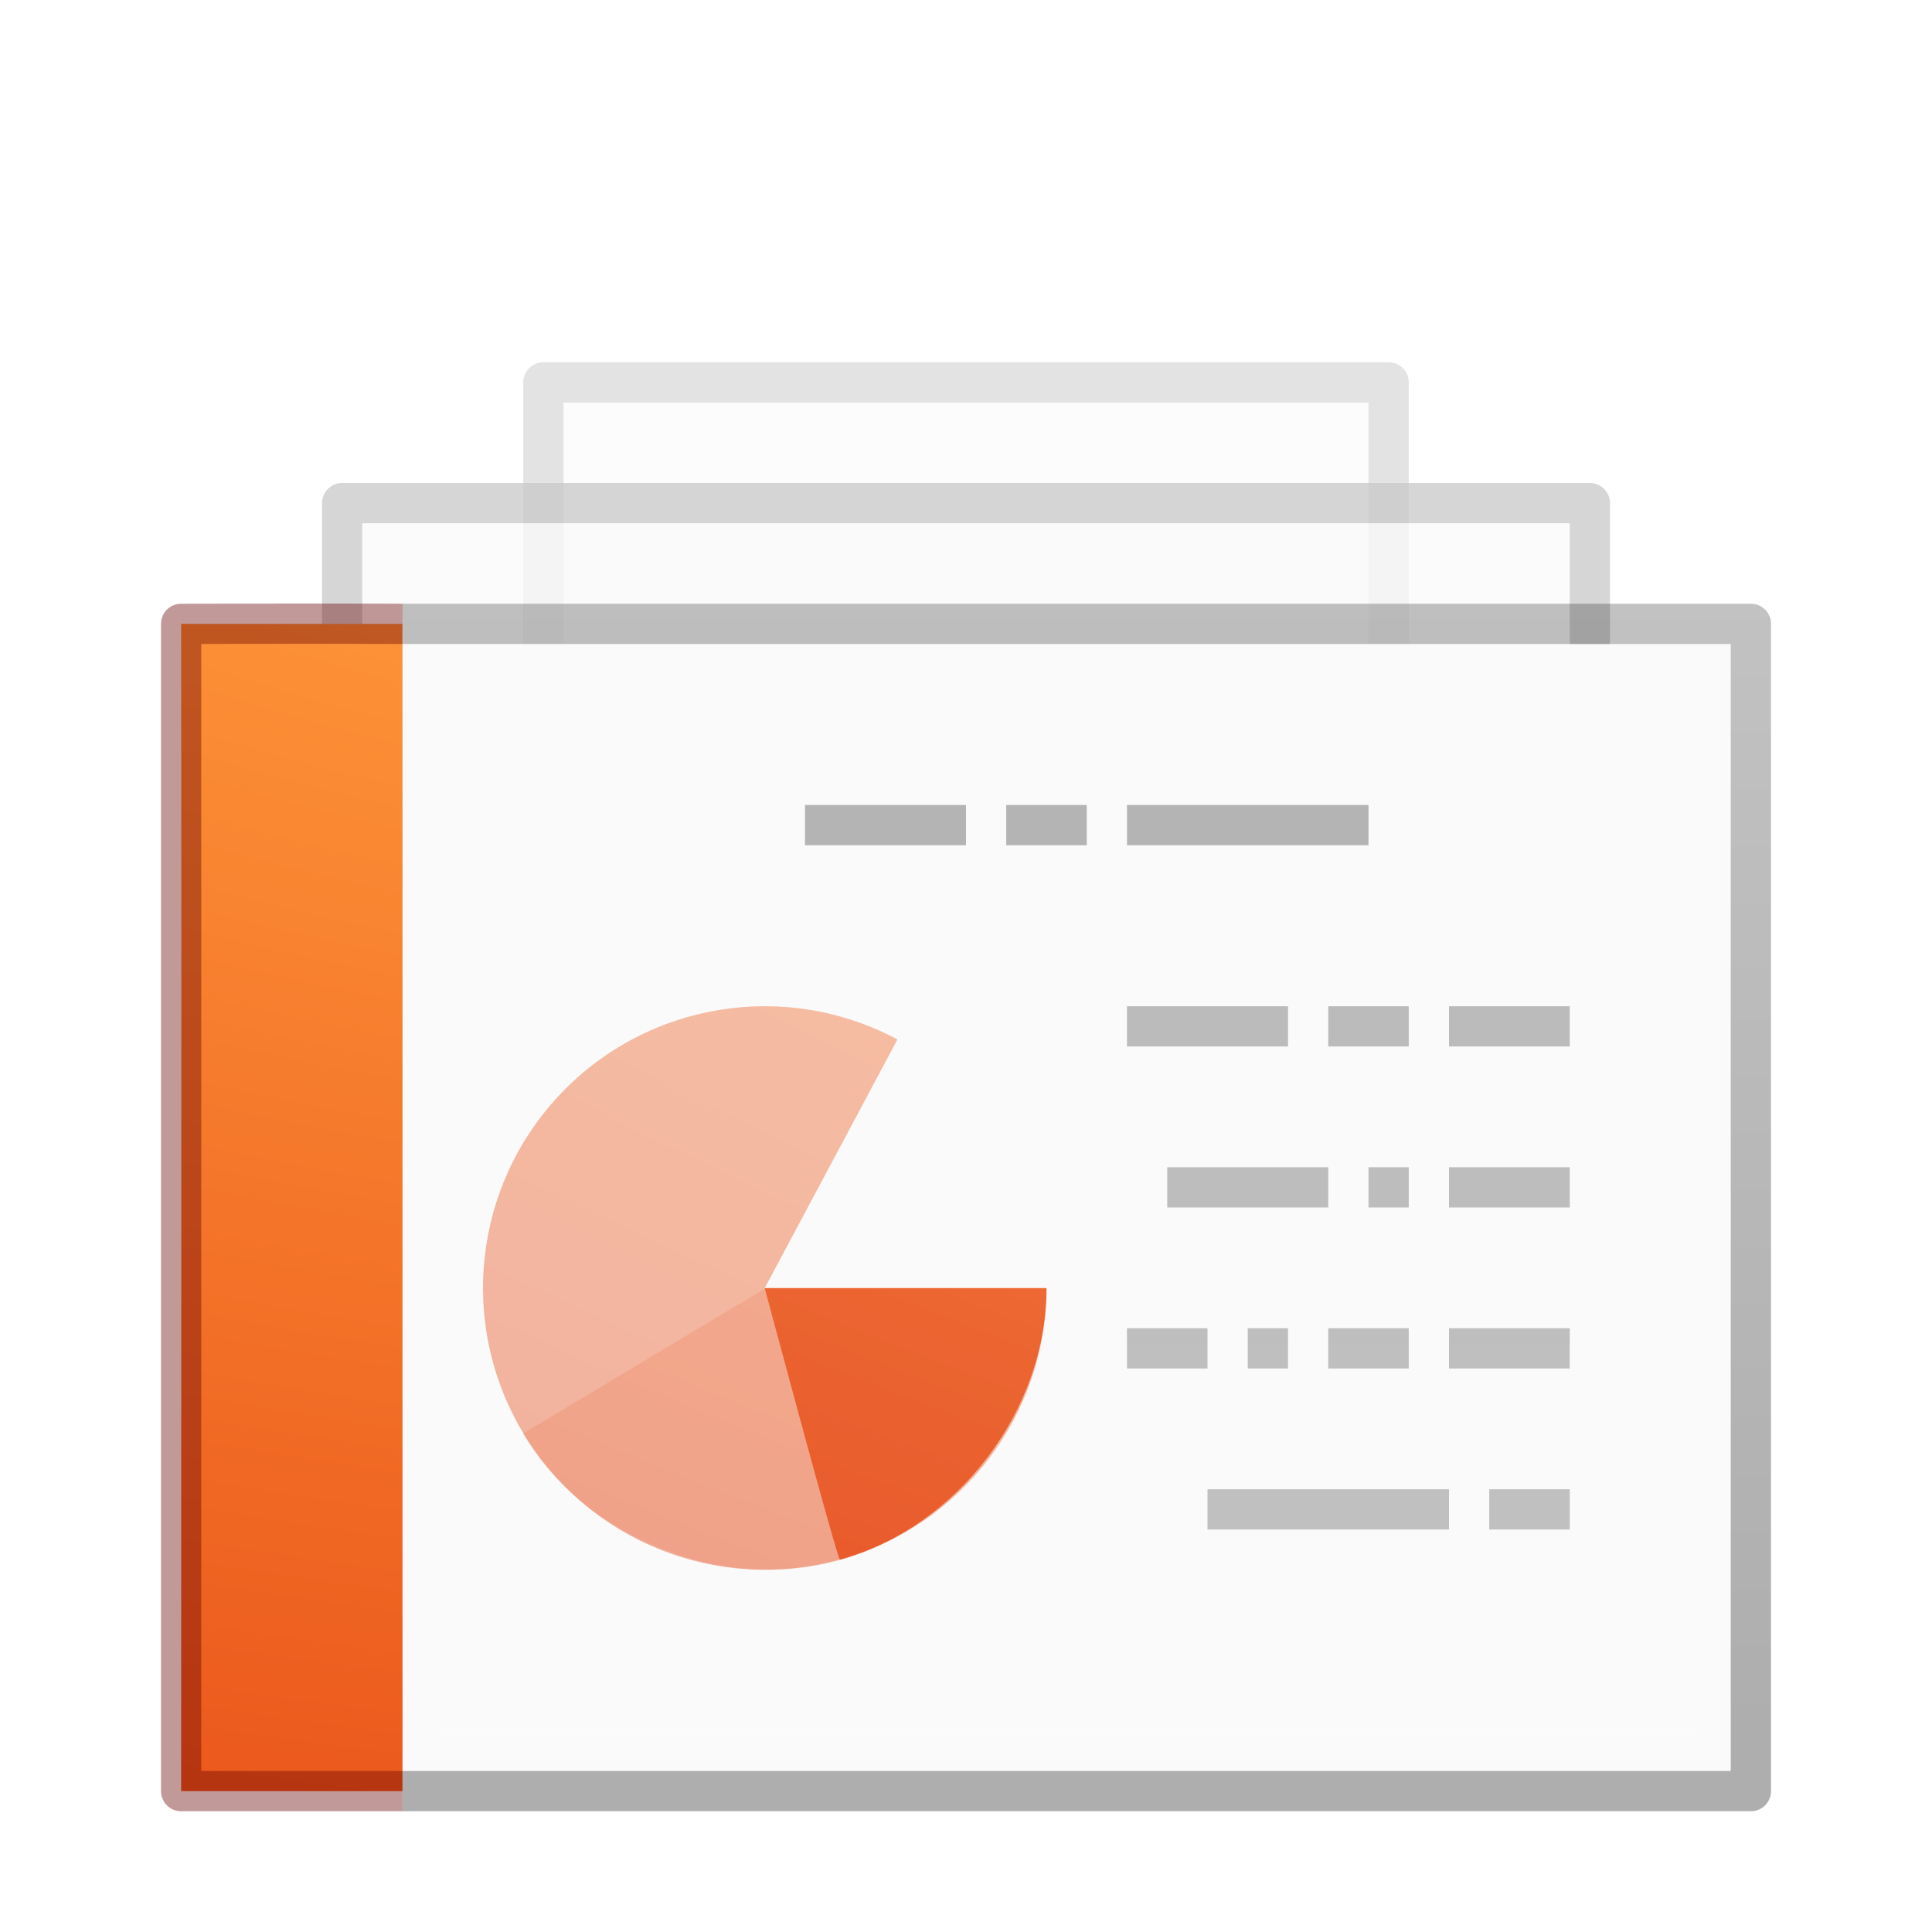
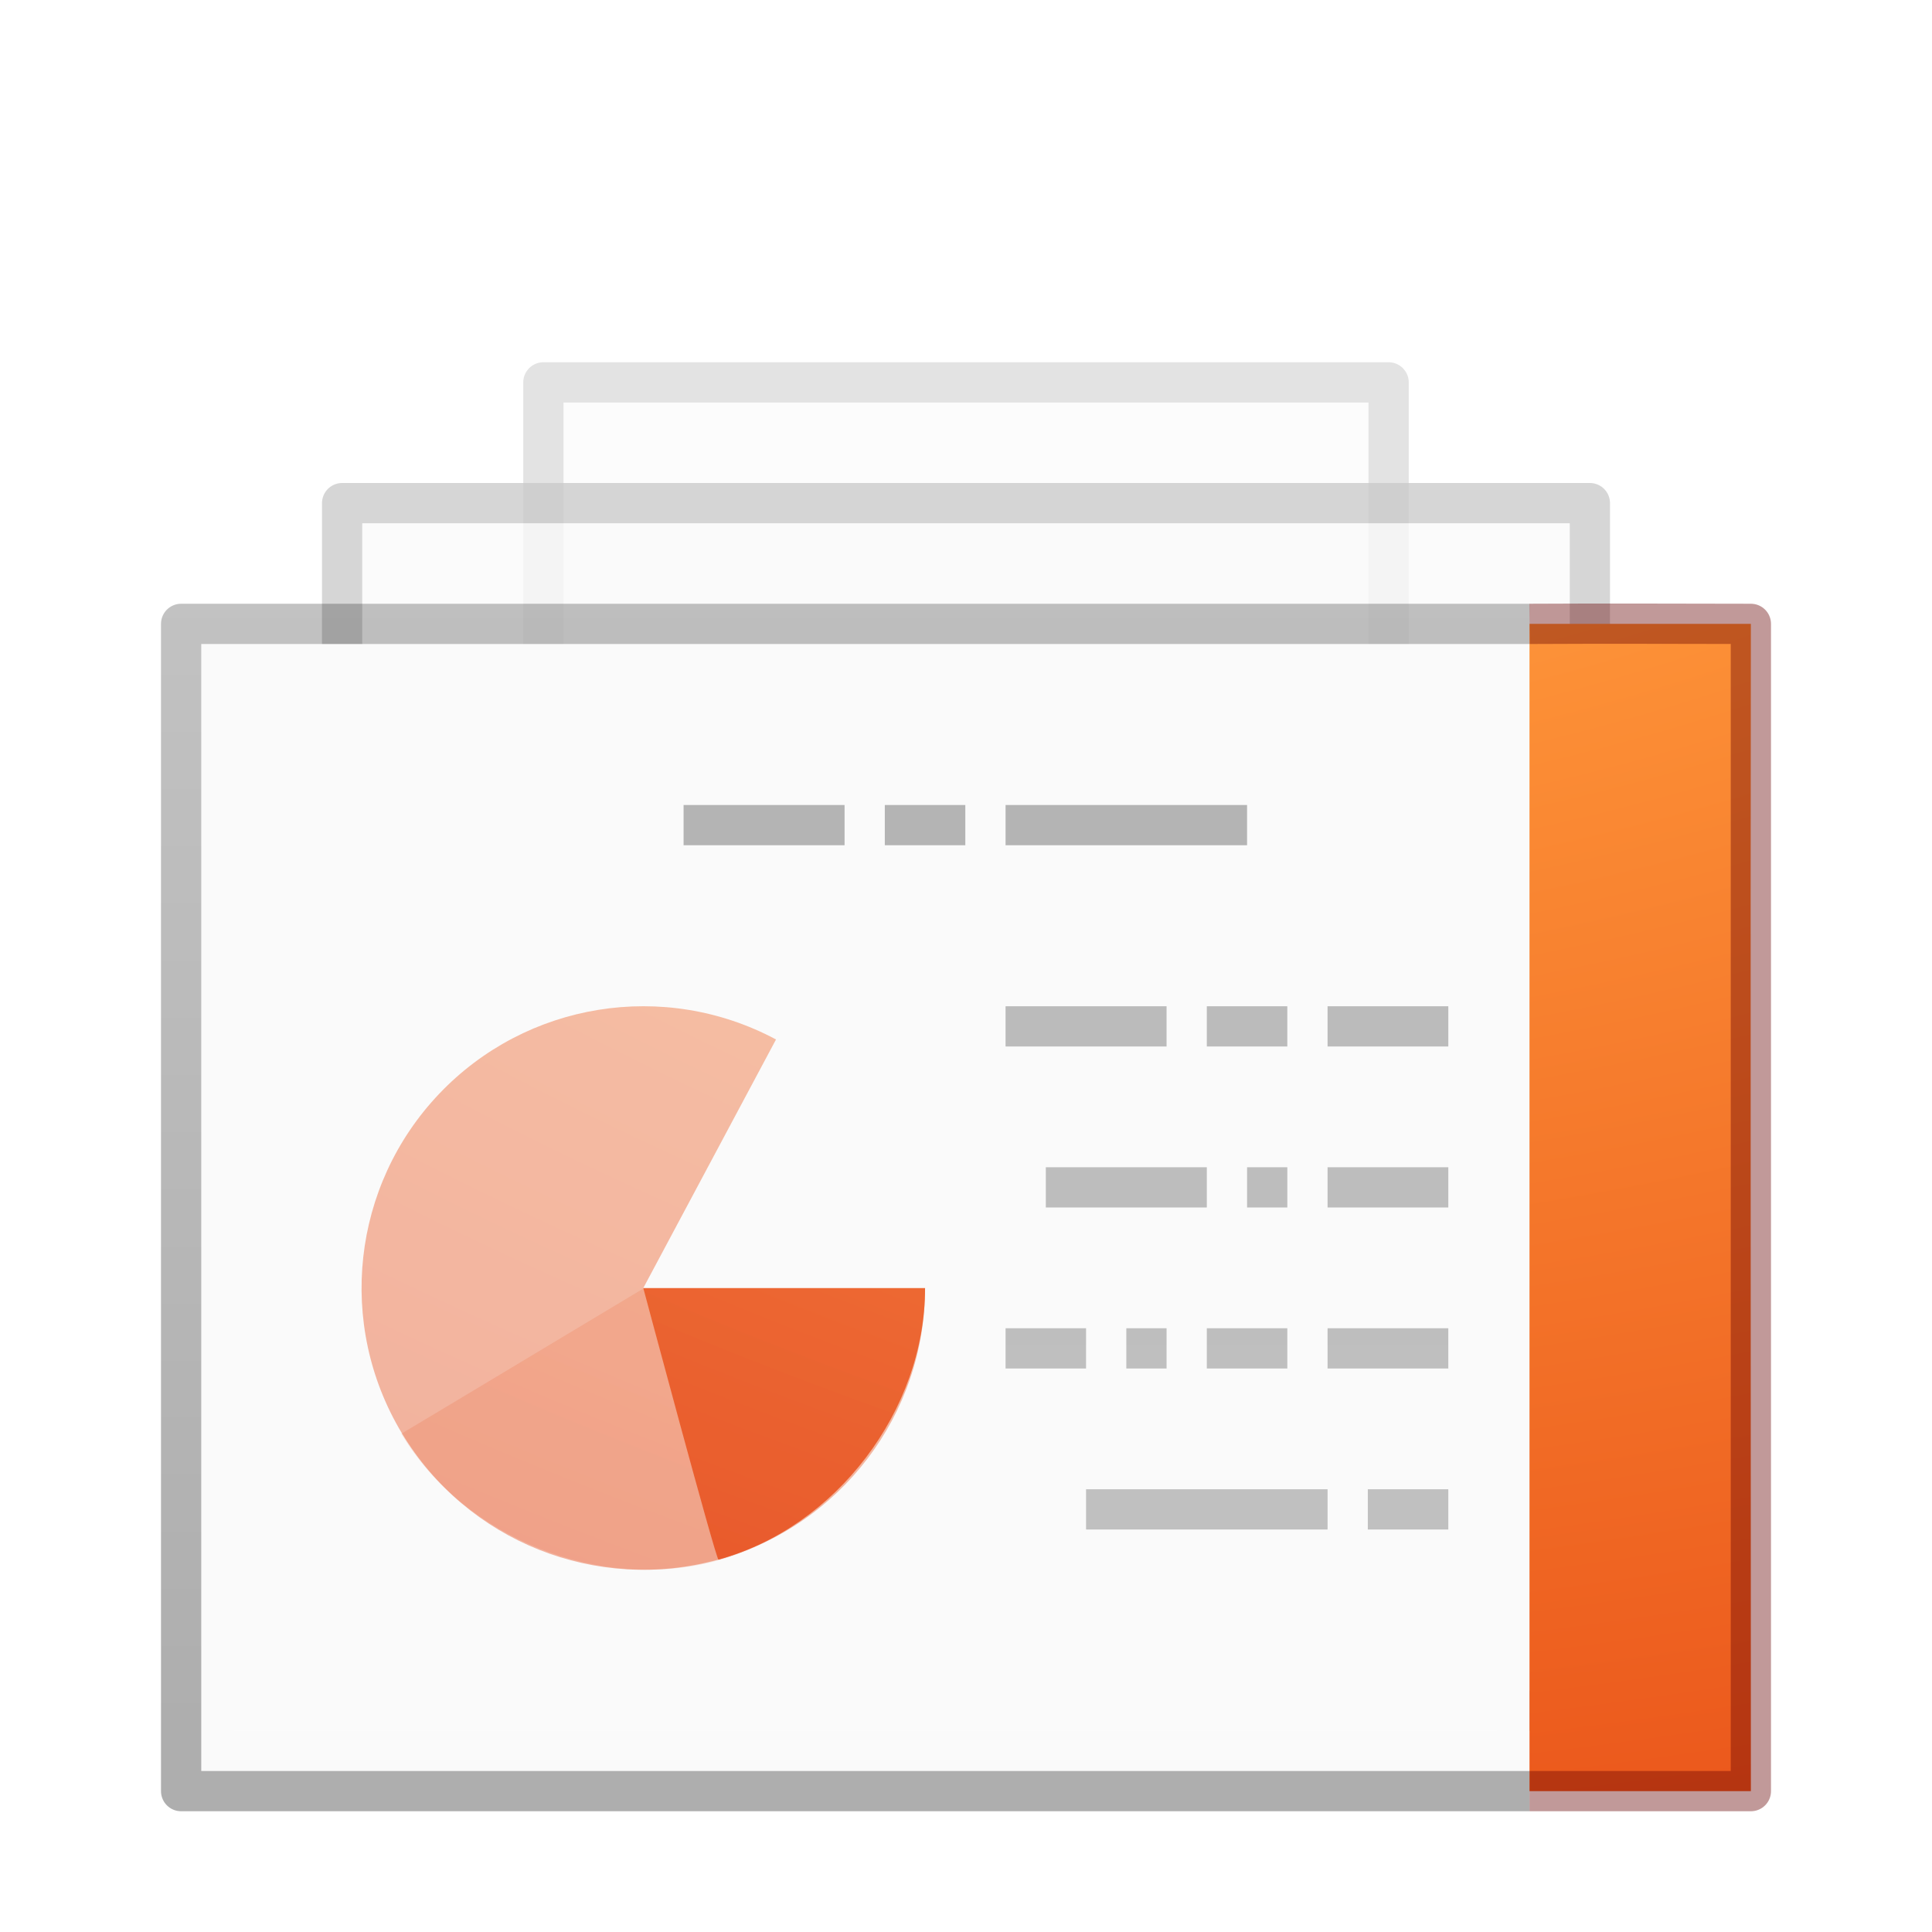
<svg xmlns="http://www.w3.org/2000/svg" xmlns:xlink="http://www.w3.org/1999/xlink" version="1.1" width="48" height="48" id="svg4954">
  <defs id="defs4956">
    <linearGradient x1="-51.786" y1="41.798" x2="-51.786" y2="17.555" id="linearGradient6319-8-6-9-3" xlink:href="#linearGradient3104-9-7-3-9-2-6-2" gradientUnits="userSpaceOnUse" gradientTransform="matrix(1.301867,0,0,1.007663,86.78683,-3.504576)" />
    <linearGradient id="linearGradient3104-9-7-3-9-2-6-2">
      <stop id="stop3106-1-5-9-3-1-7-1" style="stop-color:#aaaaaa;stop-opacity:1" offset="0" />
      <stop id="stop3108-1-5-5-7-2-4-5" style="stop-color:#c8c8c8;stop-opacity:1" offset="1" />
    </linearGradient>
    <linearGradient x1="-51.786" y1="41.798" x2="-51.786" y2="17.555" id="linearGradient6769-8" xlink:href="#linearGradient3104-9-7-3-9-6" gradientUnits="userSpaceOnUse" gradientTransform="matrix(1.083267,0,0,1.045345,76.20534,0.2357197)" />
    <linearGradient id="linearGradient3104-9-7-3-9-6">
      <stop id="stop3106-1-5-9-3-2" style="stop-color:#aaaaaa;stop-opacity:1" offset="0" />
      <stop id="stop3108-1-5-5-7-4" style="stop-color:#c8c8c8;stop-opacity:1" offset="1" />
    </linearGradient>
    <linearGradient id="linearGradient3104-5">
      <stop id="stop3106-9" style="stop-color:#aaaaaa;stop-opacity:1" offset="0" />
      <stop id="stop3108-9" style="stop-color:#c8c8c8;stop-opacity:1" offset="1" />
    </linearGradient>
-     <linearGradient x1="22.004" y1="63.218" x2="22.004" y2="25.647" id="linearGradient3091" xlink:href="#linearGradient3104-5" gradientUnits="userSpaceOnUse" gradientTransform="matrix(-1.339418,0,0,-1.98263,57.35433,107.8629)" />
-     <linearGradient y2="2.906" x2="-51.786" y1="50.786" x1="-51.786" gradientTransform="matrix(0.9320389,0,0,0.5897016,64.1155,13.20806)" gradientUnits="userSpaceOnUse" id="linearGradient4420" xlink:href="#linearGradient3104-6-6-1" />
+     <linearGradient x1="22.004" y1="63.218" x2="22.004" y2="25.647" id="linearGradient3091" xlink:href="#linearGradient3104-5" gradientUnits="userSpaceOnUse" gradientTransform="matrix(-1.339418,0,0,-1.98263,54.33733,107.8629)" />
+     <linearGradient y2="2.906" x2="-51.786" y1="50.786" x1="-51.786" gradientTransform="matrix(-0.9320389,0,0,0.5897016,-16.11554,13.20806)" gradientUnits="userSpaceOnUse" id="linearGradient4420" xlink:href="#linearGradient3104-6-6-1" />
    <linearGradient id="linearGradient3104-6-6-1">
      <stop offset="0" style="stop-color:#000000;stop-opacity:0.318" id="stop3106-3-2" />
      <stop offset="1" style="stop-color:#000000;stop-opacity:0.24" id="stop3108-9-8-3" />
    </linearGradient>
-     <radialGradient r="12.672" fy="9.957" fx="6.2" cy="9.957" cx="6.73" gradientTransform="matrix(0,7.153431,-12.55688,0,151.991,-49.88507)" gradientUnits="userSpaceOnUse" id="radialGradient4173-5-5" xlink:href="#linearGradient2867-449-88-871-390-598-476-591-434-148-57-177-8-3-3-6-4-8-8-8-2-8-9" />
+     <radialGradient r="12.672" fy="9.957" fx="6.2" cy="9.957" cx="6.73" gradientTransform="matrix(0,7.153431,12.55688,0,-103.9911,-49.88507)" gradientUnits="userSpaceOnUse" id="radialGradient4173-5-5" xlink:href="#linearGradient2867-449-88-871-390-598-476-591-434-148-57-177-8-3-3-6-4-8-8-8-2-8-9" />
    <linearGradient id="linearGradient2867-449-88-871-390-598-476-591-434-148-57-177-8-3-3-6-4-8-8-8-2-8-9">
      <stop offset="0" style="stop-color:#ffcd7d;stop-opacity:1" id="stop3750-1-0-7-6-6-1-3-9-9-0-2" />
      <stop offset="0.262" style="stop-color:#fc8f36;stop-opacity:1" id="stop3752-3-7-4-0-32-8-923-0-7-8-8" />
      <stop offset="0.705" style="stop-color:#e23a0e;stop-opacity:1" id="stop3754-1-8-5-2-7-6-7-1-8-0-9" />
      <stop offset="1" style="stop-color:#ac441f;stop-opacity:1" id="stop3756-1-6-2-6-6-1-96-6-1-1-0" />
    </linearGradient>
-     <radialGradient xlink:href="#linearGradient2867-449-88-871-390-598-476-591-434-148-57-177-8-3-3-6-4-8-8-8-2-8-9" id="radialGradient4304" gradientUnits="userSpaceOnUse" gradientTransform="matrix(0,7.153431,-12.55688,0,199.4326,-56.20181)" cx="6.73" cy="9.957" fx="6.2" fy="9.957" r="12.672" />
-     <radialGradient xlink:href="#linearGradient2867-449-88-871-390-598-476-591-434-148-57-177-8-3-3-6-4-8-8-8-2-8-9" id="radialGradient4306" gradientUnits="userSpaceOnUse" gradientTransform="matrix(0,7.153431,-12.55688,0,199.4326,-56.19768)" cx="6.73" cy="9.957" fx="6.2" fy="9.957" r="12.672" />
-     <radialGradient xlink:href="#linearGradient2867-449-88-871-390-598-476-591-434-148-57-177-8-3-3-6-4-8-8-8-2-8-9" id="radialGradient4308" gradientUnits="userSpaceOnUse" gradientTransform="matrix(0,7.153431,-12.55688,0,199.4231,-56.18157)" cx="6.73" cy="9.957" fx="6.2" fy="9.957" r="12.672" />
+     <radialGradient xlink:href="#linearGradient2867-449-88-871-390-598-476-591-434-148-57-177-8-3-3-6-4-8-8-8-2-8-9" id="radialGradient4304" gradientUnits="userSpaceOnUse" gradientTransform="matrix(0,7.153431,-12.55688,0,196.4156,-56.20181)" cx="6.73" cy="9.957" fx="6.2" fy="9.957" r="12.672" />
+     <radialGradient xlink:href="#linearGradient2867-449-88-871-390-598-476-591-434-148-57-177-8-3-3-6-4-8-8-8-2-8-9" id="radialGradient4306" gradientUnits="userSpaceOnUse" gradientTransform="matrix(0,7.153431,-12.55688,0,196.4156,-56.19768)" cx="6.73" cy="9.957" fx="6.2" fy="9.957" r="12.672" />
+     <radialGradient xlink:href="#linearGradient2867-449-88-871-390-598-476-591-434-148-57-177-8-3-3-6-4-8-8-8-2-8-9" id="radialGradient4308" gradientUnits="userSpaceOnUse" gradientTransform="matrix(0,7.153431,-12.55688,0,196.4061,-56.18157)" cx="6.73" cy="9.957" fx="6.2" fy="9.957" r="12.672" />
  </defs>
  <path style="color:#000000;display:inline;overflow:visible;visibility:visible;fill:#fafafa;fill-opacity:1;fill-rule:nonzero;stroke:url(#linearGradient6319-8-6-9-3);stroke-width:1;stroke-linecap:butt;stroke-linejoin:round;stroke-miterlimit:4;stroke-dashoffset:0;stroke-opacity:1;marker:none;enable-background:accumulate;opacity:0.5" id="rect4964-4-4" d="m 13.5,9.5 21,0 0,28 -21,0 z" />
  <path style="color:#000000;display:inline;overflow:visible;visibility:visible;fill:#fafafa;fill-opacity:1;fill-rule:nonzero;stroke:url(#linearGradient6769-8);stroke-width:1;stroke-linecap:butt;stroke-linejoin:round;stroke-miterlimit:4;stroke-dashoffset:0;stroke-opacity:1;marker:none;enable-background:accumulate;opacity:0.75" id="rect4964-4" d="M 8.5,12.5 39.5,12.5 l 0,30 -31,0 z" />
-   <g id="g6242" transform="matrix(0.9426657,0,0,1.082512,3.874447,7.712572)" style="stroke:none;fill:#fafafa;fill-opacity:1">
+   <g id="g6242" transform="matrix(-0.9426657,0,0,1.082512,44.12551,7.712572)" style="fill:#fafafa;fill-opacity:1;stroke:none">
    <rect style="color:#000000;display:inline;overflow:visible;visibility:visible;fill:#fafafa;fill-opacity:1;fill-rule:nonzero;stroke:none;stroke-width:0.896;marker:none;enable-background:accumulate" id="rect4964" y="7.656" x="6.497" height="25.866" width="35.007" />
-     <rect style="color:#000000;display:inline;overflow:visible;visibility:visible;opacity:0.6;fill:#fafafa;stroke:none;stroke-width:0.896;marker:none;enable-background:accumulate;fill-opacity:1" id="rect4964-1" y="8.514" x="7.341" height="24.083" width="33.299" />
+     <rect style="color:#000000;display:inline;overflow:visible;visibility:visible;opacity:0.6;fill:#fafafa;fill-opacity:1;stroke:none;stroke-width:0.896;marker:none;enable-background:accumulate" id="rect4964-1" y="8.514" x="7.341" height="24.083" width="33.299" />
  </g>
-   <path style="display:inline;fill:none;stroke:url(#linearGradient4420);stroke-width:1;stroke-linecap:butt;stroke-linejoin:round;stroke-miterlimit:4;stroke-dasharray:none;stroke-dashoffset:0;stroke-opacity:1" d="m 10,44.5 33.5,0 0,-29 -33.5,0" id="path4160-6-1" />
-   <path d="m 10,44.5 -5.5,0 c 0,-9.5 0.013,-20.492 0,-29 2.04,0 3.537,0 5.5,0" id="path4530" style="color:#000000;display:inline;overflow:visible;visibility:visible;fill:url(#radialGradient4173-5-5);fill-opacity:1;fill-rule:nonzero;stroke:none;stroke-width:1;marker:none;enable-background:accumulate" />
-   <path d="m 10,44.5 -5.5,0 c 0,-10.5 0,-20.306 0,-29 1.252,0 3.611,-0.012 5.5,0" id="path4530-2" style="color:#000000;display:inline;overflow:visible;visibility:visible;opacity:0.4;fill:none;stroke:#640000;stroke-width:1;stroke-linecap:butt;stroke-linejoin:round;stroke-miterlimit:4;stroke-dasharray:none;stroke-dashoffset:0;stroke-opacity:1;marker:none;enable-background:accumulate" />
-   <path d="m 39,38 0,-1 -2,0 0,1 z m -3,0 0,-1 -6,0 0,1 z m 3,-4 0,-1 -3,0 0,1 z m -4,0 0,-1 -2,0 0,1 z m -3,0 0,-1 -1,0 0,1 z m -2,0 0,-1 -2,0 0,1 z m 9,-4 0,-1 -3,0 0,1 z m -4,0 0,-1 -1,0 0,1 z m -2,0 0,-1 -4,0 0,1 z m 6,-4 0,-1 -3,0 0,1 z m -4,0 0,-1 -2,0 0,1 z m -3,0 0,-1 -4,0 0,1 z" id="path3475-4" style="color:#000000;font-style:normal;font-variant:normal;font-weight:normal;font-stretch:normal;font-size:medium;line-height:normal;font-family:Sans;-inkscape-font-specification:Sans;text-indent:0;text-align:start;text-decoration:none;text-decoration-line:none;letter-spacing:normal;word-spacing:normal;text-transform:none;direction:ltr;block-progression:tb;writing-mode:lr-tb;baseline-shift:baseline;text-anchor:start;display:inline;overflow:visible;visibility:visible;fill:url(#linearGradient3091);fill-opacity:1;stroke:none;stroke-width:1px;marker:none;enable-background:accumulate" />
-   <path d="m 34,20 0,1 -6,0 0,-1 z m -7,0 0,1 -2,0 0,-1 z m -3,0 0,1 -4,0 0,-1 z" id="path3475" style="color:#000000;font-style:normal;font-variant:normal;font-weight:normal;font-stretch:normal;font-size:medium;line-height:normal;font-family:Sans;-inkscape-font-specification:Sans;text-indent:0;text-align:start;text-decoration:none;text-decoration-line:none;letter-spacing:normal;word-spacing:normal;text-transform:none;direction:ltr;block-progression:tb;writing-mode:lr-tb;baseline-shift:baseline;text-anchor:start;display:inline;overflow:visible;visibility:visible;opacity:0.28;fill:#000000;fill-opacity:1;stroke:none;stroke-width:1px;marker:none;enable-background:accumulate" />
-   <path style="color:#000000;clip-rule:nonzero;display:inline;overflow:visible;visibility:visible;opacity:0.4;isolation:auto;mix-blend-mode:normal;color-interpolation:sRGB;color-interpolation-filters:linearRGB;solid-color:#000000;solid-opacity:1;fill:url(#radialGradient4304);fill-opacity:1;fill-rule:nonzero;stroke:none;stroke-width:1;stroke-linecap:butt;stroke-linejoin:miter;stroke-miterlimit:4;stroke-dasharray:none;stroke-dashoffset:0;stroke-opacity:1;marker:none;color-rendering:auto;image-rendering:auto;shape-rendering:auto;text-rendering:auto;enable-background:accumulate" id="path3035-2" d="m 26,32 a 7,7 0 1 1 -3.703,-6.175 l -3.297,6.175 z" />
-   <path d="m 25.991,32.02 c 1e-6,3.035 -2.207,5.936 -5.132,6.746 -2.925,0.81 -6.309,-0.544 -7.87,-3.147 -0.012,0.011 6.002,-3.599 6.002,-3.599 z" id="path3964" style="color:#000000;clip-rule:nonzero;display:inline;overflow:visible;visibility:visible;opacity:0.15;isolation:auto;mix-blend-mode:normal;color-interpolation:sRGB;color-interpolation-filters:linearRGB;solid-color:#000000;solid-opacity:1;fill:url(#radialGradient4308);fill-opacity:1;fill-rule:nonzero;stroke:none;stroke-width:1;stroke-linecap:butt;stroke-linejoin:miter;stroke-miterlimit:4;stroke-dasharray:none;stroke-dashoffset:0;stroke-opacity:1;marker:none;color-rendering:auto;image-rendering:auto;shape-rendering:auto;text-rendering:auto;enable-background:accumulate" />
-   <path d="M 26,32.004 C 26,35.039 23.793,37.941 20.868,38.75 20.8,38.738 19,32.004 19,32.004 Z" id="path3962" style="color:#000000;clip-rule:nonzero;display:inline;overflow:visible;visibility:visible;opacity:0.8;isolation:auto;mix-blend-mode:normal;color-interpolation:sRGB;color-interpolation-filters:linearRGB;solid-color:#000000;solid-opacity:1;fill:url(#radialGradient4306);fill-opacity:1;fill-rule:nonzero;stroke:none;stroke-width:1;stroke-linecap:butt;stroke-linejoin:miter;stroke-miterlimit:4;stroke-dasharray:none;stroke-dashoffset:0;stroke-opacity:1;marker:none;color-rendering:auto;image-rendering:auto;shape-rendering:auto;text-rendering:auto;enable-background:accumulate" />
+   <path style="display:inline;fill:none;stroke:url(#linearGradient4420);stroke-width:1;stroke-linecap:butt;stroke-linejoin:round;stroke-miterlimit:4;stroke-dasharray:none;stroke-dashoffset:0;stroke-opacity:1" d="M 38,44.5 H 4.5 V 15.5 H 38" id="path4160-6-1" />
+   <path d="m 38,44.5 h 5.5 c 0,-9.5 -0.013,-20.492 0,-29 -2.04,0 -3.537,0 -5.5,0" id="path4530" style="color:#000000;display:inline;overflow:visible;visibility:visible;fill:url(#radialGradient4173-5-5);fill-opacity:1;fill-rule:nonzero;stroke:none;stroke-width:1;marker:none;enable-background:accumulate" />
+   <path d="m 38,44.5 h 5.5 c 0,-10.5 0,-20.306 0,-29 -1.252,0 -3.611,-0.012 -5.5,0" id="path4530-2" style="color:#000000;display:inline;overflow:visible;visibility:visible;opacity:0.4;fill:none;stroke:#640000;stroke-width:1;stroke-linecap:butt;stroke-linejoin:round;stroke-miterlimit:4;stroke-dasharray:none;stroke-dashoffset:0;stroke-opacity:1;marker:none;enable-background:accumulate" />
+   <path d="m 35.983,38 v -1 h -2 v 1 z m -3,0 v -1 h -6 v 1 z m 3,-4 v -1 h -3 v 1 z m -4,0 v -1 h -2 v 1 z m -3,0 v -1 h -1 v 1 z m -2,0 v -1 h -2 v 1 z m 9,-4 v -1 h -3 v 1 z m -4,0 v -1 h -1 v 1 z m -2,0 v -1 h -4 v 1 z m 6,-4 v -1 h -3 v 1 z m -4,0 v -1 h -2 v 1 z m -3,0 v -1 h -4 v 1 z" id="path3475-4" style="color:#000000;font-style:normal;font-variant:normal;font-weight:normal;font-stretch:normal;font-size:medium;line-height:normal;font-family:Sans;-inkscape-font-specification:Sans;text-indent:0;text-align:start;text-decoration:none;text-decoration-line:none;letter-spacing:normal;word-spacing:normal;text-transform:none;writing-mode:lr-tb;direction:ltr;baseline-shift:baseline;text-anchor:start;display:inline;overflow:visible;visibility:visible;fill:url(#linearGradient3091);fill-opacity:1;stroke:none;stroke-width:1px;marker:none;enable-background:accumulate" />
+   <path d="m 30.983,20 v 1 h -6 v -1 z m -7,0 v 1 h -2 v -1 z m -3,0 v 1 h -4 v -1 z" id="path3475" style="color:#000000;font-style:normal;font-variant:normal;font-weight:normal;font-stretch:normal;font-size:medium;line-height:normal;font-family:Sans;-inkscape-font-specification:Sans;text-indent:0;text-align:start;text-decoration:none;text-decoration-line:none;letter-spacing:normal;word-spacing:normal;text-transform:none;writing-mode:lr-tb;direction:ltr;baseline-shift:baseline;text-anchor:start;display:inline;overflow:visible;visibility:visible;opacity:0.28;fill:#000000;fill-opacity:1;stroke:none;stroke-width:1px;marker:none;enable-background:accumulate" />
+   <path style="color:#000000;clip-rule:nonzero;display:inline;overflow:visible;visibility:visible;opacity:0.4;isolation:auto;mix-blend-mode:normal;color-interpolation:sRGB;color-interpolation-filters:linearRGB;solid-color:#000000;solid-opacity:1;fill:url(#radialGradient4304);fill-opacity:1;fill-rule:nonzero;stroke:none;stroke-width:1;stroke-linecap:butt;stroke-linejoin:miter;stroke-miterlimit:4;stroke-dasharray:none;stroke-dashoffset:0;stroke-opacity:1;marker:none;color-rendering:auto;image-rendering:auto;shape-rendering:auto;text-rendering:auto;enable-background:accumulate" id="path3035-2" d="m 22.983,32 a 7,7 0 1 1 -3.703,-6.175 l -3.297,6.175 z" />
+   <path d="m 22.974,32.02 c 1e-6,3.035 -2.207,5.936 -5.132,6.746 -2.925,0.81 -6.309,-0.544 -7.87,-3.147 -0.012,0.011 6.002,-3.599 6.002,-3.599 z" id="path3964" style="color:#000000;clip-rule:nonzero;display:inline;overflow:visible;visibility:visible;opacity:0.15;isolation:auto;mix-blend-mode:normal;color-interpolation:sRGB;color-interpolation-filters:linearRGB;solid-color:#000000;solid-opacity:1;fill:url(#radialGradient4308);fill-opacity:1;fill-rule:nonzero;stroke:none;stroke-width:1;stroke-linecap:butt;stroke-linejoin:miter;stroke-miterlimit:4;stroke-dasharray:none;stroke-dashoffset:0;stroke-opacity:1;marker:none;color-rendering:auto;image-rendering:auto;shape-rendering:auto;text-rendering:auto;enable-background:accumulate" />
+   <path d="m 22.983,32.004 c 1e-6,3.035 -2.207,5.936 -5.132,6.746 C 17.783,38.738 15.983,32.004 15.983,32.004 Z" id="path3962" style="color:#000000;clip-rule:nonzero;display:inline;overflow:visible;visibility:visible;opacity:0.8;isolation:auto;mix-blend-mode:normal;color-interpolation:sRGB;color-interpolation-filters:linearRGB;solid-color:#000000;solid-opacity:1;fill:url(#radialGradient4306);fill-opacity:1;fill-rule:nonzero;stroke:none;stroke-width:1;stroke-linecap:butt;stroke-linejoin:miter;stroke-miterlimit:4;stroke-dasharray:none;stroke-dashoffset:0;stroke-opacity:1;marker:none;color-rendering:auto;image-rendering:auto;shape-rendering:auto;text-rendering:auto;enable-background:accumulate" />
</svg>
